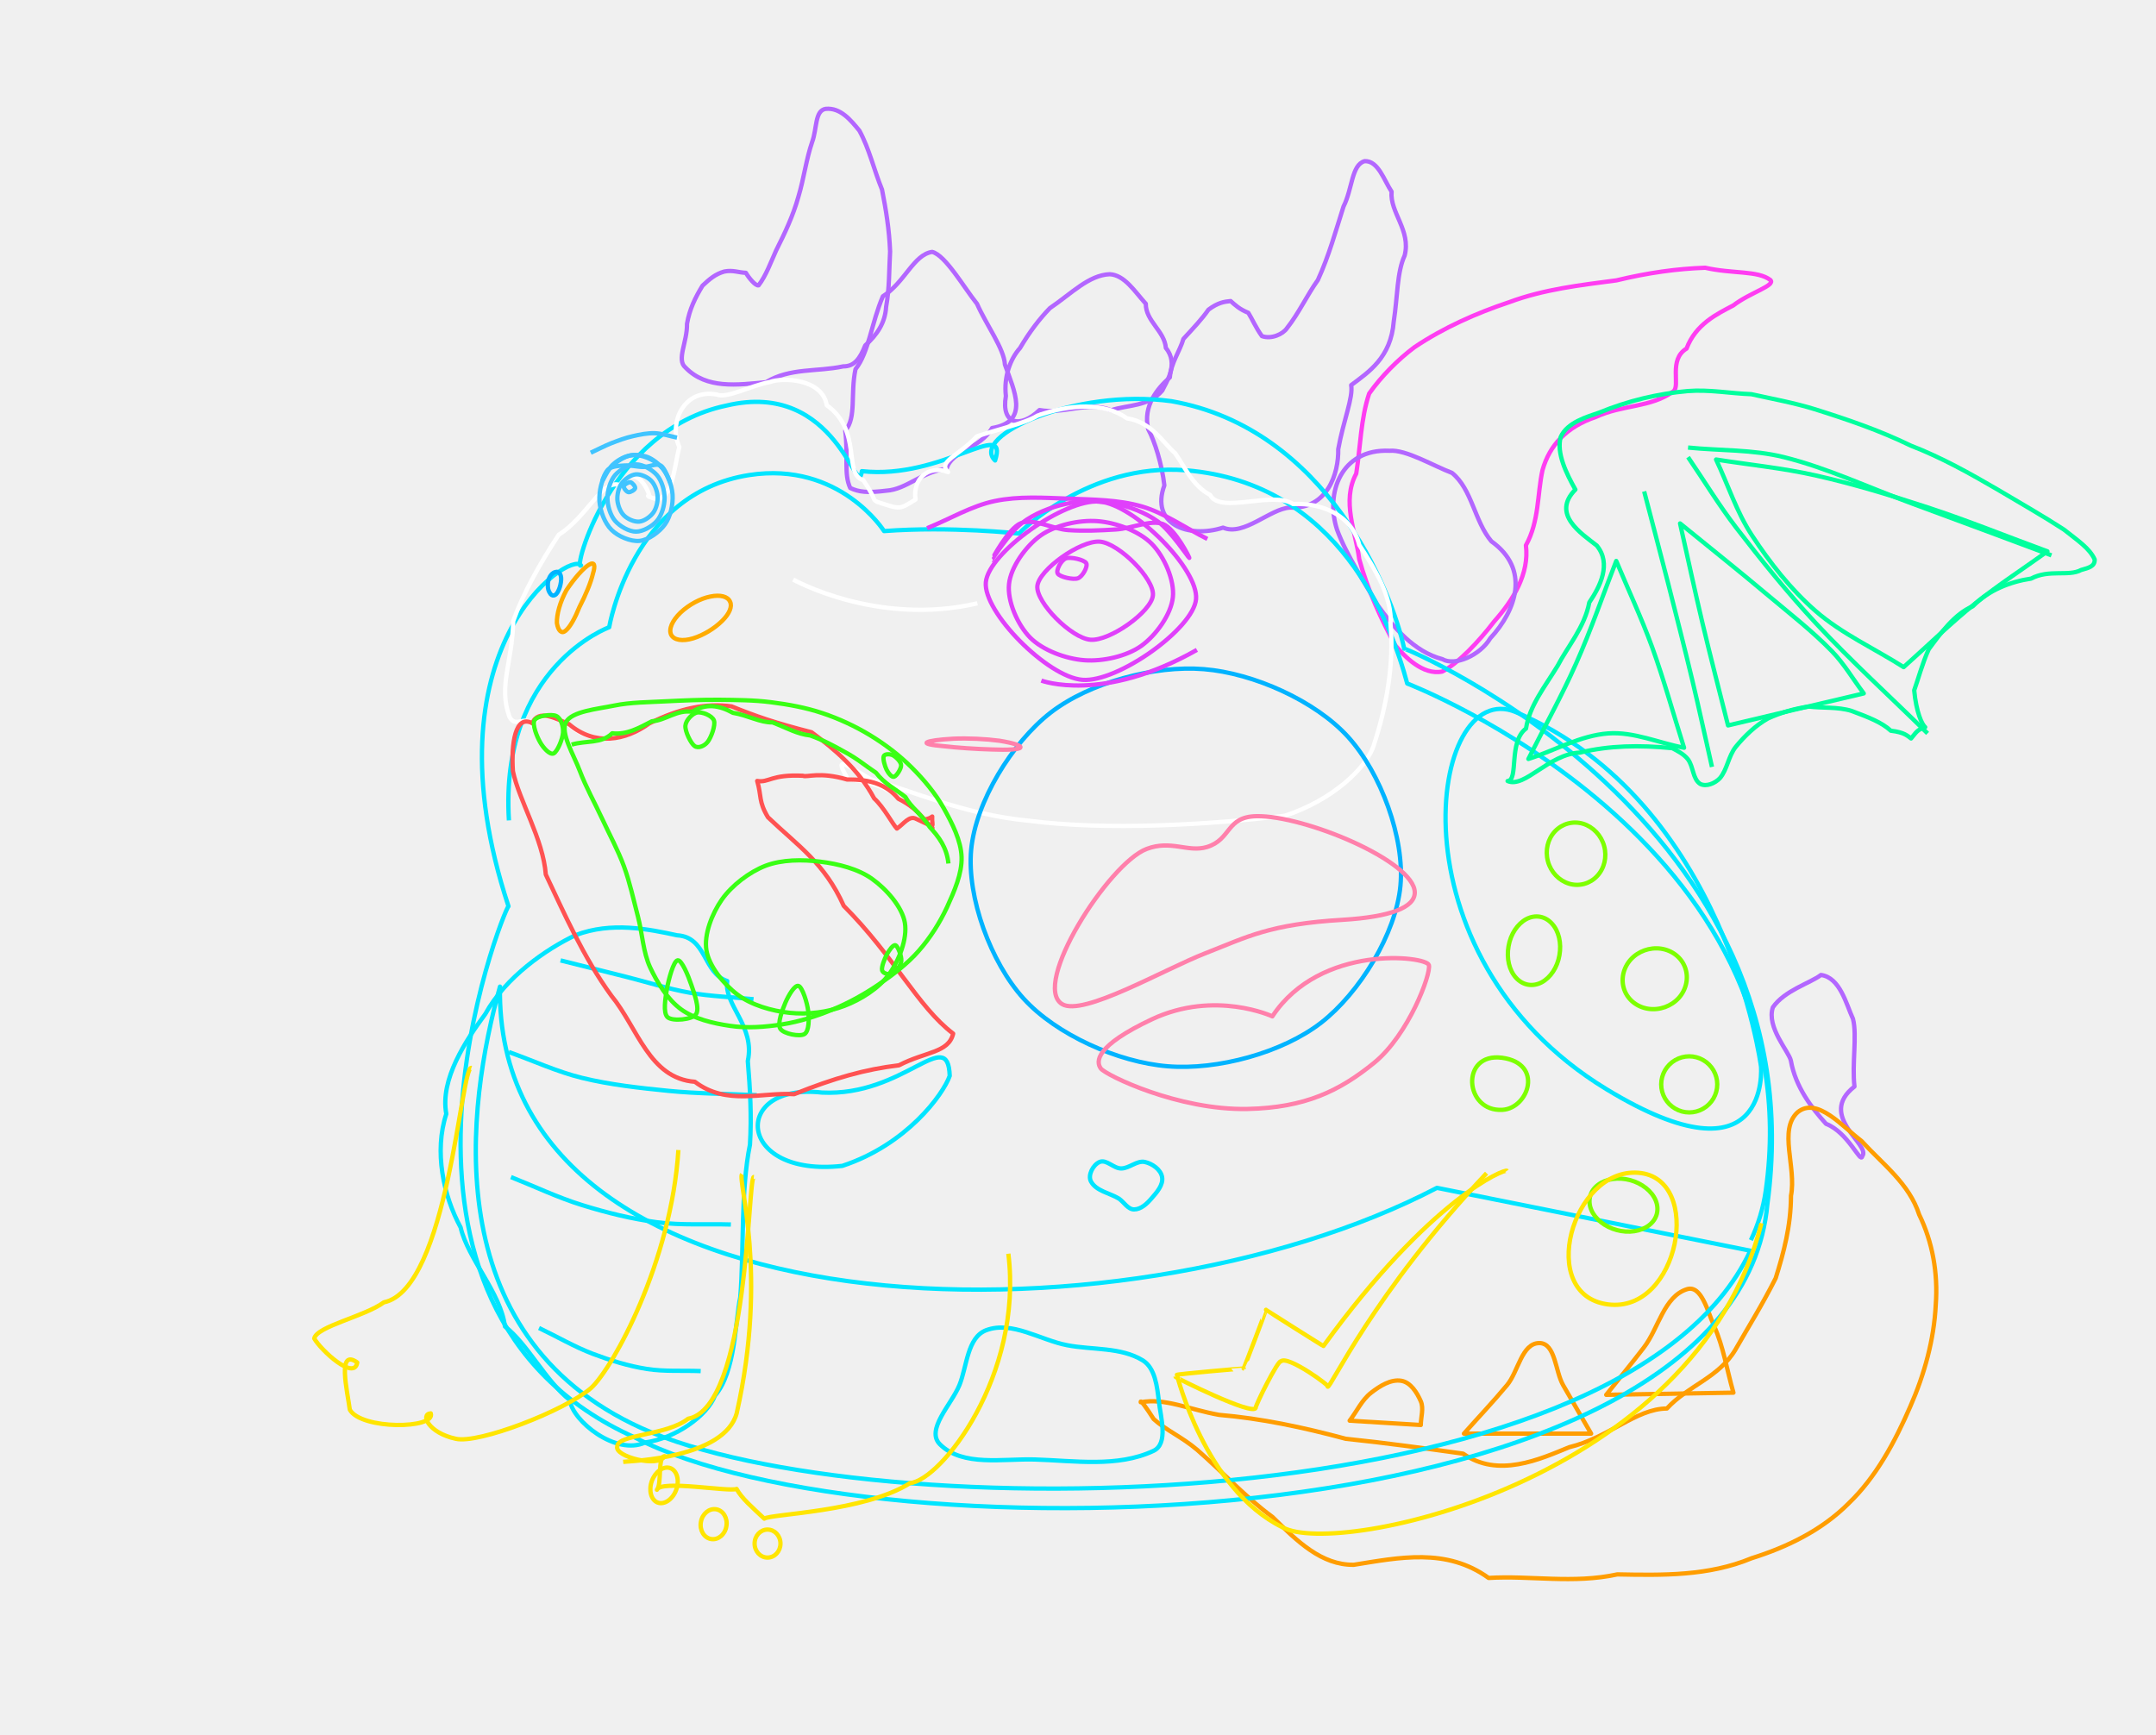
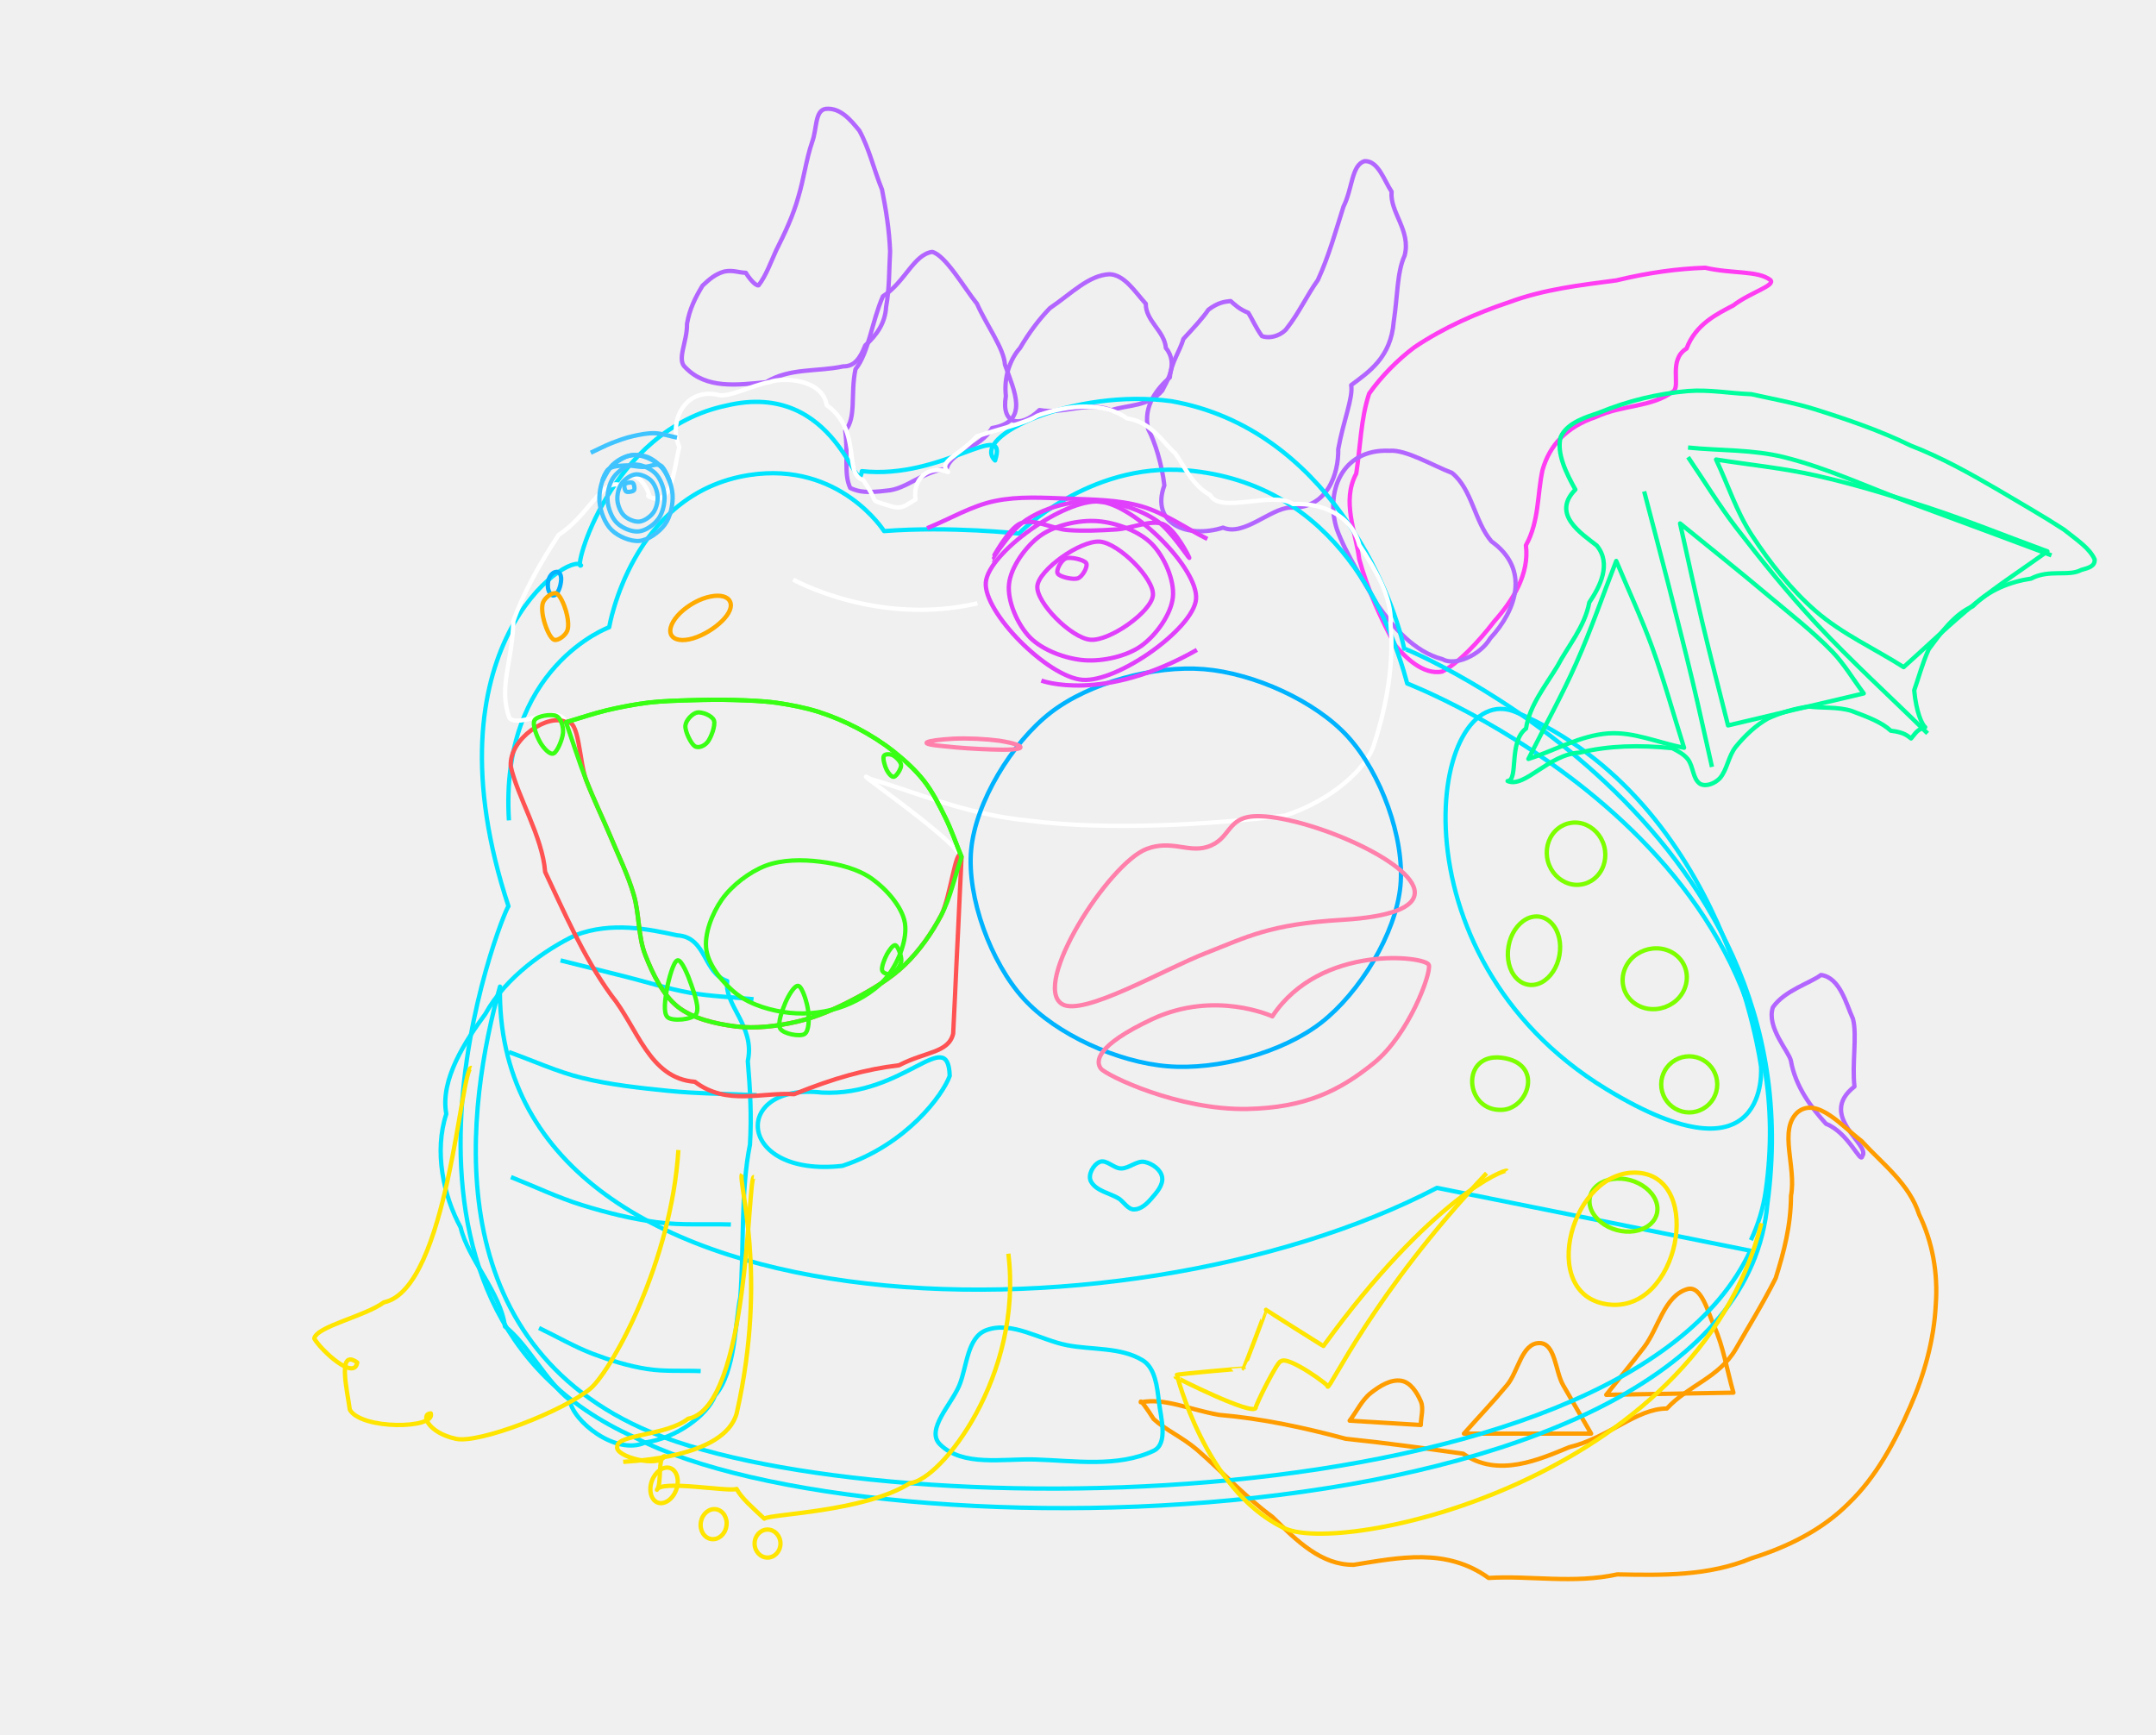
<svg xmlns="http://www.w3.org/2000/svg" width="2000" height="1609" viewBox="0 0 2000 1609">
  <g id="g_wing_back" fill="none" stroke="#ff3df2" stroke-width="4" stroke-linejoin="round">
    <path id="wing_lobe" d="M 1642.3 259.8 C 1647.2 265.0 1623.9 271.1 1607.8 283.4 C 1592.9 291.2 1573.0 300.7 1564.5 323.4 C 1547.5 333.6 1559.0 357.8 1552.4 363.0 C 1531.5 378.3 1505.1 375.3 1480.4 386.8 C 1453.1 396.0 1437.4 413.1 1430.9 436.1 C 1426.0 458.3 1427.9 483.6 1415.5 505.9 C 1418.8 532.2 1403.7 556.8 1386.1 576.5 C 1371.6 595.5 1352.7 615.4 1337.9 623.0 C 1319.9 626.7 1302.8 608.9 1294.4 598.8 C 1281.1 574.4 1268.6 547.1 1260.9 518.8 C 1257.7 493.6 1244.3 465.0 1258.1 439.4 C 1262.0 414.5 1262.3 388.4 1270.1 365.1 C 1281.4 349.0 1296.9 333.5 1312.0 322.2 C 1339.1 304.0 1369.2 290.6 1400.1 280.3 C 1432.4 268.3 1466.1 264.5 1499.5 260.1 C 1528.9 253.0 1555.6 249.3 1581.8 248.4 C 1607.4 254.2 1630.7 250.8 1642.3 259.8 Z" />
  </g>
  <g id="g_spikes" fill="none" stroke="#b366ff" stroke-width="4" stroke-linejoin="round">
    <path id="spike_head_3" d="M 1289.0 418.2 C 1304.1 416.8 1330.1 432.4 1346.9 438.7 C 1365.5 453.6 1367.8 483.8 1383.5 502.2 C 1419.6 528.0 1406.8 565.9 1382.4 592.2 C 1373.0 608.0 1349.5 618.3 1338.0 611.5 C 1311.8 604.7 1292.4 581.8 1277.8 561.2 C 1266.4 541.1 1249.0 515.1 1240.3 491.4 C 1229.2 457.6 1243.9 416.1 1289.0 418.2 Z" />
    <path id="spike_back_1" d="M 1689.2 904.5 C 1707.0 906.9 1712.6 931.6 1718.9 945.2 C 1722.9 960.6 1717.8 987.3 1720.3 1008.0 C 1685.2 1035.3 1736.1 1062.2 1727.5 1072.6 C 1726.2 1080.3 1714.6 1050.6 1693.9 1042.6 C 1681.1 1028.4 1665.6 1008.7 1661.3 984.0 C 1659.5 975.5 1638.4 953.0 1644.6 934.5 C 1655.5 918.8 1679.2 912.1 1689.2 904.5 Z" />
    <path id="horn_left" d="M 765.9 101.0 C 779.7 99.6 789.3 111.6 797.2 121.2 C 806.5 138.3 810.5 157.0 818.2 175.9 C 821.9 194.7 824.9 213.0 825.7 233.3 C 824.7 250.2 825.2 266.9 822.0 284.7 C 821.1 299.7 813.5 310.6 802.6 320.5 C 797.8 332.6 792.6 340.0 782.2 339.9 C 757.7 345.1 732.7 341.1 710.6 354.6 C 684.2 357.0 655.5 361.3 635.8 340.9 C 627.3 333.7 637.6 317.4 637.3 300.4 C 639.6 286.8 645.0 276.0 651.7 265.0 C 658.3 258.8 663.7 254.2 671.9 251.9 C 679.9 250.3 685.2 252.9 691.9 253.1 C 694.5 257.6 700.9 265.5 703.7 264.7 C 710.5 255.9 715.1 243.1 719.9 232.5 C 728.0 216.4 735.7 200.2 740.6 182.6 C 745.8 165.3 747.8 148.0 753.4 131.7 C 758.0 119.1 755.8 102.6 765.9 101.0 Z" />
    <path id="horn_right" d="M 1265.9 149.5 C 1278.5 148.9 1284.0 167.5 1290.9 177.8 C 1289.1 197.0 1309.1 213.7 1303.0 237.1 C 1295.8 252.7 1296.5 275.2 1292.9 298.2 C 1290.3 331.9 1269.6 345.1 1253.4 357.3 C 1255.4 368.8 1246.3 389.7 1241.4 416.7 C 1241.9 439.2 1231.4 472.6 1196.6 470.9 C 1178.4 471.8 1153.7 497.8 1134.6 489.5 C 1101.9 499.9 1067.0 486.1 1080.1 450.3 C 1077.9 430.7 1071.0 408.9 1065.1 398.1 C 1060.1 376.4 1073.7 360.3 1085.2 350.1 C 1086.2 336.8 1094.4 326.0 1097.8 314.4 C 1107.3 304.1 1115.2 295.7 1121.0 287.3 C 1129.8 280.7 1135.6 279.9 1141.6 279.3 C 1145.9 283.0 1149.4 286.7 1158.0 290.2 C 1161.5 295.8 1165.1 304.2 1170.6 311.8 C 1179.4 315.0 1190.2 309.9 1193.8 304.5 C 1204.9 290.5 1212.4 273.9 1222.5 259.8 C 1232.8 237.3 1239.0 214.4 1246.3 191.6 C 1254.7 174.9 1253.7 152.9 1265.9 149.5 Z" />
    <path id="spike_head_1" d="M 864.7 233.7 C 877.0 236.6 894.6 267.4 906.3 281.8 C 915.2 301.9 931.4 323.4 932.2 338.2 C 940.7 362.4 955.5 391.2 920.3 397.1 C 908.9 416.7 883.0 417.7 878.1 434.9 C 855.2 437.5 841.0 454.0 822.3 455.2 C 804.6 457.4 796.7 456.5 788.7 452.7 C 782.6 439.6 787.0 423.8 784.1 399.6 C 794.7 387.2 788.7 365.7 793.6 342.5 C 806.0 326.9 808.5 299.2 819.0 274.9 C 839.5 261.8 847.5 236.2 864.7 233.7 Z" />
    <path id="spike_head_2" d="M 1029.4 254.4 C 1043.2 255.1 1052.5 270.3 1062.9 281.8 C 1062.7 297.8 1080.3 307.1 1081.5 322.8 C 1093.9 337.8 1081.6 354.8 1078.2 362.3 C 1065.3 377.5 1046.0 375.4 1030.8 380.6 C 1009.4 371.8 986.8 384.6 964.3 380.4 C 946.5 397.6 928.5 393.9 933.1 367.4 C 931.0 349.4 937.3 332.8 946.2 322.9 C 954.9 308.1 964.1 296.0 973.9 285.9 C 993.7 272.5 1009.9 255.2 1029.4 254.4 Z" />
  </g>
  <g id="g_tail" fill="none" stroke="#ff9d00" stroke-width="4" stroke-linejoin="round">
    <path id="tail" d="M 1058.2 1300.9 C 1080.7 1296.7 1103.3 1307.7 1130.8 1312.6 C 1169.7 1315.9 1208.3 1324.0 1248.4 1334.8 C 1285.6 1338.6 1321.7 1343.7 1357.3 1348.6 C 1389.6 1371.5 1428.4 1353.8 1455.7 1342.6 C 1492.4 1333.8 1517.6 1306.9 1546.3 1306.7 C 1565.8 1285.4 1594.2 1278.4 1609.9 1252.0 C 1621.8 1231.1 1634.4 1211.1 1647.2 1185.8 C 1654.7 1161.8 1661.3 1137.4 1661.4 1109.3 C 1666.6 1082.7 1649.5 1048.2 1667.6 1031.8 C 1685.7 1017.0 1709.8 1045.8 1726.8 1058.5 C 1746.3 1079.9 1771.0 1097.9 1780.3 1126.8 C 1792.6 1152.1 1797.9 1181.0 1795.7 1210.4 C 1794.1 1242.7 1785.2 1275.0 1772.0 1305.0 C 1757.8 1337.6 1740.5 1370.1 1714.9 1394.7 C 1690.0 1419.7 1657.7 1435.3 1624.9 1445.6 C 1584.8 1462.3 1542.1 1461.4 1500.3 1460.6 C 1459.4 1469.5 1419.7 1461.5 1380.9 1463.9 C 1341.7 1435.6 1297.9 1445.0 1255.8 1451.7 C 1225.8 1452.0 1203.6 1430.1 1180.4 1407.3 C 1155.2 1388.9 1134.6 1366.0 1110.5 1345.0 C 1096.5 1333.1 1081.5 1326.8 1070.2 1316.5 C 1063.6 1306.2 1057.6 1297.8 1058.2 1300.9 Z" />
    <path id="tail_spike_1" d="M 1252.0 1318.0 C 1258.7 1309.3 1263.3 1298.7 1272.0 1292.0 C 1279.9 1285.9 1290.1 1279.3 1300.0 1281.0 C 1308.6 1282.5 1314.5 1292.0 1318.0 1300.0 C 1320.9 1306.7 1318.0 1314.7 1318.0 1322.0 C 1296.0 1320.7 1274.0 1319.3 1252.0 1318.0 Z" />
    <path id="tail_spike_2" d="M 1358.0 1330.0 C 1371.3 1315.0 1385.2 1300.4 1398.0 1285.0 C 1408.5 1272.4 1411.6 1246.0 1428.0 1246.0 C 1442.9 1246.0 1442.6 1272.0 1450.0 1285.0 C 1458.6 1300.0 1467.3 1315.0 1476.0 1330.0 C 1436.7 1330.0 1397.3 1330.0 1358.0 1330.0 Z" />
    <path id="tail_spike_3" d="M 1490.0 1294.0 C 1501.7 1279.3 1513.6 1264.9 1525.0 1250.0 C 1538.6 1232.2 1543.6 1202.6 1565.0 1196.0 C 1578.4 1191.9 1584.2 1217.2 1590.0 1230.0 C 1598.8 1249.6 1602.0 1271.3 1608.0 1292.0 C 1568.7 1292.7 1529.3 1293.3 1490.0 1294.0 Z" />
  </g>
  <g id="g_body" fill="none" stroke="#00e5ff" stroke-width="4" stroke-linejoin="round">
    <path id="body" d="M 471.7 840.8 C 392.4 600.5 529.0 510.7 539.0 524.5 C 531.1 531.8 564.9 399.2 673.7 376.3 C 776.8 351.6 795.6 467.0 799.5 437.1 C 874.3 445.4 935.8 386.8 923.1 427.2 C 899.3 404.5 997.4 359.9 1086.7 372.2 C 1230.5 397.5 1291.1 548.0 1302.6 601.8 C 1303.9 600.9 1687.7 762.7 1639.5 1117.1 C 1610.8 1432.8 810.1 1448.7 589.2 1333.7 C 318.4 1212.6 468.2 841.4 471.7 840.8 Z" />
    <path id="body_shade" d="M 1623.7 1160.3 C 1505.9 1414.3 801.8 1418.6 595.3 1325.0 C 403.3 1238.0 433.3 1024.9 463.8 915.3 C 457.9 1243.0 1041.8 1254.2 1333.0 1102.0 C 1333.0 1102.0 1623.7 1160.3 1623.7 1160.3 Z" />
    <path id="back_shade" d="M 1406.3 660.7 C 1326.1 626.6 1286.0 886.2 1490.1 1010.4 C 1643.1 1103.5 1633.6 989.5 1633.6 989.5 C 1633.6 989.5 1601.5 743.5 1406.3 660.7 Z" />
    <path id="body_rim" d="M 472.1 761.1 C 463.4 618.8 565.1 581.9 565.1 581.9 C 565.1 581.9 585.8 457.6 695.1 440.7 C 779.1 427.8 820.1 492.7 820.1 492.7 C 882.6 488.0 945.1 495.0 945.1 495.0 C 945.1 495.0 1009.4 429.0 1100.1 436.3 C 1242.5 447.9 1290.3 577.7 1305.4 634.1 C 1305.4 634.1 1684.1 779.6 1638.0 1104.6 C 1635.7 1120.8 1631.0 1136.1 1624.2 1150.5" />
    <path id="chin_highlight" d="M 881.0 998.1 C 879.4 950.5 838.9 1017.4 762.5 1013.6 C 678.2 1004.0 682.4 1092.7 781.4 1081.6 C 841.1 1061.9 874.9 1015.4 881.0 998.1 Z" />
    <path id="belly" d="M 534.1 867.5 C 567.1 854.9 601.6 861.9 628.1 867.7 C 655.8 869.3 652.0 902.7 674.6 910.1 C 671.5 932.6 700.7 952.0 693.7 984.3 C 695.9 1010.9 697.3 1035.3 695.7 1061.9 C 686.9 1105.0 690.3 1159.6 686.7 1203.5 C 681.9 1225.9 682.5 1272.3 663.2 1294.8 C 656.2 1313.1 626.8 1334.5 598.5 1338.2 C 571.5 1350.8 530.9 1318.2 528.6 1298.9 C 506.3 1281.4 489.2 1246.5 468.4 1230.6 C 464.7 1199.7 433.9 1167.7 427.3 1138.7 C 411.2 1109.1 402.6 1068.1 414.0 1033.4 C 408.0 1001.3 432.2 965.1 450.2 940.7 C 468.9 906.5 506.9 880.3 534.1 867.5 Z" />
    <path id="belly_under" d="M 915.0 1234.0 C 938.9 1225.2 965.0 1243.2 990.0 1248.0 C 1013.4 1252.5 1039.7 1249.6 1060.0 1262.0 C 1071.6 1269.1 1073.4 1286.5 1075.0 1300.0 C 1076.8 1315.3 1084.0 1339.4 1070.0 1346.0 C 1036.7 1361.6 996.7 1355.1 960.0 1354.0 C 930.3 1353.1 893.2 1360.9 872.0 1340.0 C 858.3 1326.5 882.7 1302.9 890.0 1285.0 C 897.1 1267.5 897.2 1240.6 915.0 1234.0 Z" />
    <path id="belly_stripe_1" d="M 520.0 891.0 C 540.0 896.0 560.0 901.0 580.0 906.0 C 600.0 911.0 619.7 917.4 640.0 921.0 C 659.5 924.4 679.3 925.0 699.0 927.0" />
    <path id="belly_stripe_2" d="M 472.0 976.0 C 494.7 984.0 516.6 994.3 540.0 1000.0 C 566.2 1006.4 593.2 1009.3 620.0 1012.0 C 647.2 1014.7 674.7 1014.7 702.0 1016.0" />
    <path id="belly_stripe_3" d="M 474.0 1092.0 C 496.0 1100.7 517.4 1111.0 540.0 1118.0 C 562.9 1125.1 586.3 1130.9 610.0 1134.0 C 632.5 1136.9 655.3 1135.3 678.0 1136.0" />
    <path id="belly_stripe_4" d="M 500.0 1232.0 C 516.7 1240.0 532.7 1249.4 550.0 1256.0 C 566.2 1262.1 582.9 1267.3 600.0 1270.0 C 616.5 1272.6 633.3 1271.3 650.0 1272.0" />
    <path id="heart" d="M 1038.0 1112.0 C 1029.3 1106.7 1016.8 1105.0 1012.0 1096.0 C 1008.9 1090.2 1014.0 1080.6 1020.0 1078.0 C 1026.4 1075.3 1033.0 1084.0 1040.0 1084.0 C 1047.6 1084.0 1054.6 1076.4 1062.0 1078.0 C 1068.9 1079.5 1076.8 1085.0 1078.0 1092.0 C 1079.3 1099.3 1072.9 1106.4 1068.0 1112.0 C 1063.9 1116.8 1058.3 1122.0 1052.0 1122.0 C 1046.3 1122.0 1042.7 1115.3 1038.0 1112.0 Z" />
  </g>
  <g id="g_spots" fill="none" stroke="#7dff00" stroke-width="4" stroke-linejoin="round">
    <path id="spot_6" d="M 1393.9 1029.6 C 1418.1 1028.0 1432.2 986.5 1393.3 981.3 C 1354.4 976.2 1358.3 1031.9 1393.9 1029.6 Z" />
    <path id="spot_1" d="M 1435.9 799.0 C 1433.2 789.0 1435.7 778.4 1442.5 771.2 C 1449.2 764.1 1459.1 761.4 1468.5 764.2 C 1477.9 767.1 1485.4 775.0 1488.1 785.0 C 1490.8 795.0 1488.3 805.6 1481.5 812.8 C 1474.8 819.9 1464.9 822.6 1455.5 819.8 C 1446.1 816.9 1438.6 809.0 1435.9 799.0 Z" />
    <path id="spot_2" d="M 1399.4 877.8 C 1401.3 866.6 1407.7 857.0 1416.0 852.6 C 1424.3 848.3 1433.3 849.9 1439.6 856.8 C 1446.0 863.7 1448.6 874.9 1446.6 886.2 C 1444.7 897.4 1438.3 907.0 1430.0 911.4 C 1421.7 915.7 1412.7 914.1 1406.4 907.2 C 1400.0 900.3 1397.4 889.1 1399.4 877.8 Z" />
    <path id="spot_3" d="M 1506.8 918.3 C 1503.4 908.9 1505.6 898.2 1512.6 890.3 C 1519.6 882.5 1530.4 878.6 1540.8 880.1 C 1551.2 881.6 1559.8 888.3 1563.2 897.7 C 1566.6 907.1 1564.4 917.8 1557.4 925.7 C 1550.4 933.5 1539.6 937.4 1529.2 935.9 C 1518.8 934.4 1510.2 927.7 1506.8 918.3 Z" />
    <path id="spot_4" d="M 1541.0 1006.0 C 1541.0 996.7 1546.0 988.1 1554.0 983.5 C 1562.0 978.8 1572.0 978.8 1580.0 983.5 C 1588.0 988.1 1593.0 996.7 1593.0 1006.0 C 1593.0 1015.3 1588.0 1023.9 1580.0 1028.5 C 1572.0 1033.2 1562.0 1033.2 1554.0 1028.5 C 1546.0 1023.9 1541.0 1015.3 1541.0 1006.0 Z" />
    <path id="spot_5" d="M 1475.1 1109.7 C 1477.3 1101.4 1485.3 1095.4 1495.9 1093.8 C 1506.6 1092.2 1518.4 1095.4 1526.8 1102.1 C 1535.3 1108.8 1539.1 1118.0 1536.9 1126.3 C 1534.7 1134.6 1526.7 1140.6 1516.1 1142.2 C 1505.4 1143.8 1493.6 1140.6 1485.2 1133.9 C 1476.7 1127.2 1472.9 1118.0 1475.1 1109.7 Z" />
  </g>
  <g id="g_legs" fill="none" stroke="#ffe500" stroke-width="4" stroke-linejoin="round">
    <path id="foot_front_far" d="M 437.3 990.7 C 427.6 987.5 415.8 1196.1 356.1 1208.2 C 338.3 1221.3 294.0 1230.4 291.5 1241.7 C 297.7 1252.7 328.8 1281.3 331.4 1264.0 C 312.4 1250.4 322.2 1290.2 324.5 1307.8 C 335.0 1326.5 404.4 1325.8 399.6 1311.2 C 389.7 1311.9 397.3 1329.3 422.9 1334.8 C 443.6 1339.6 523.0 1309.3 548.3 1287.7 C 568.8 1268.9 622.8 1170.2 629.3 1066.9" />
    <path id="hind_leg" d="M 1397.9 1086.2 C 1396.3 1084.0 1327.3 1111.3 1227.7 1248.7 C 1228.4 1249.5 1174.8 1215.6 1174.4 1215.1 C 1174.6 1215.3 1153.9 1269.6 1153.7 1269.6 C 1153.8 1269.3 1091.7 1274.8 1091.7 1275.5 C 1091.7 1274.4 1117.3 1381.4 1189.7 1416.9 C 1240.8 1445.5 1573.9 1373.4 1634.0 1134.8" />
    <path id="hind_leg_line" d="M 1090.6 1277.4 C 1090.4 1277.9 1162.2 1313.8 1164.9 1306.1 C 1164.2 1304.3 1185.8 1261.2 1188.2 1263.0 C 1194.3 1256.7 1235.9 1287.2 1231.6 1286.4 C 1233.8 1289.3 1273.4 1200.4 1379.0 1088.4" />
    <path id="hind_knee" d="M 1491.5 1210.1 C 1557.6 1218.9 1581.1 1092.7 1519.7 1088.0 C 1458.2 1083.4 1425.4 1201.4 1491.5 1210.1 Z" />
    <path id="leg_front_near" d="M 699.3 1091.9 C 693.5 1091.3 695.0 1305.7 638.3 1316.2 C 618.7 1331.9 572.3 1330.6 572.6 1342.0 C 569.8 1351.3 611.2 1362.0 616.4 1350.9 C 609.9 1351.9 614.1 1376.8 609.4 1382.1 C 612.7 1372.7 676.6 1384.3 683.3 1381.3 C 687.9 1389.9 697.4 1398.0 709.0 1408.9 C 714.1 1404.5 801.8 1402.8 844.2 1375.9 C 872.9 1373.3 949.2 1276.2 935.4 1163.1" />
    <path id="leg_front_near_line" d="M 578.1 1356.2 C 586.0 1355.3 671.9 1352.9 683.4 1311.1 C 712.8 1180.7 684.0 1095.8 688.3 1089.3" />
    <path id="toe_near_1" d="M 604.7 1373.9 C 607.9 1365.1 615.6 1359.8 621.8 1362.0 C 628.0 1364.3 630.5 1373.3 627.3 1382.1 C 624.1 1390.9 616.4 1396.2 610.2 1394.0 C 604.0 1391.7 601.5 1382.7 604.7 1373.9 Z" />
    <path id="toe_near_2" d="M 650.2 1411.9 C 651.5 1404.3 657.9 1399.1 664.4 1400.2 C 671.0 1401.4 675.2 1408.5 673.8 1416.1 C 672.5 1423.7 666.1 1428.9 659.6 1427.8 C 653.0 1426.6 648.8 1419.5 650.2 1411.9 Z" />
    <path id="toe_near_3" d="M 700.0 1432.0 C 700.0 1424.8 705.4 1419.0 712.0 1419.0 C 718.6 1419.0 724.0 1424.8 724.0 1432.0 C 724.0 1439.2 718.6 1445.0 712.0 1445.0 C 705.4 1445.0 700.0 1439.2 700.0 1432.0 Z" />
  </g>
  <g id="g_wing" fill="none" stroke="#00ff9d" stroke-width="4" stroke-linejoin="round">
    <path id="wing_main" d="M 1447.8 405.3 C 1454.0 391.7 1472.3 386.7 1483.5 382.8 C 1510.4 371.7 1538.2 365.2 1565.6 362.8 C 1585.6 361.2 1605.0 365.0 1624.6 365.7 C 1644.3 370.1 1664.1 373.6 1683.7 379.7 C 1713.9 389.2 1743.8 399.4 1772.5 413.4 C 1801.0 424.4 1827.2 439.1 1853.3 454.3 C 1874.8 467.1 1895.1 478.6 1914.6 491.3 C 1927.4 501.5 1938.3 508.5 1943.1 519.0 C 1943.4 525.5 1937.5 526.8 1930.5 528.8 C 1919.1 535.1 1900.6 527.9 1884.1 536.8 C 1865.4 539.5 1844.6 547.4 1830.0 562.5 C 1813.4 569.2 1799.8 587.9 1789.2 602.3 C 1783.5 614.6 1778.9 631.6 1775.7 640.4 C 1777.5 660.5 1782.9 672.3 1785.9 674.6 C 1778.3 677.3 1778.2 678.6 1772.8 685.1 C 1769.5 682.8 1766.9 679.4 1754.0 677.9 C 1745.7 670.2 1733.3 665.4 1717.5 659.5 C 1704.9 655.6 1689.8 657.0 1678.2 655.5 C 1664.8 657.2 1651.0 661.5 1640.1 666.5 C 1628.5 673.0 1618.5 682.7 1610.2 692.8 C 1603.2 701.6 1602.3 714.0 1595.4 722.0 C 1590.8 726.8 1582.7 730.2 1577.1 727.2 C 1570.1 722.5 1571.0 711.4 1565.8 704.4 C 1561.8 699.4 1556.0 696.6 1551.3 694.1 C 1520.8 691.1 1492.7 691.6 1465.6 698.2 C 1436.6 699.5 1414.6 731.5 1398.5 724.6 C 1409.0 723.9 1399.1 688.1 1415.6 675.9 C 1418.8 654.6 1433.2 637.0 1444.9 617.7 C 1454.1 599.9 1470.1 581.7 1474.3 558.9 C 1484.2 544.3 1495.2 523.0 1481.2 506.1 C 1466.8 494.8 1438.8 477.0 1461.4 454.2 C 1453.0 439.3 1443.6 420.2 1447.8 405.3 Z" />
    <path id="wing_membrane_1" d="M 1499.3 520.4 C 1510.4 547.1 1522.7 573.2 1532.6 600.4 C 1543.7 631.1 1552.3 662.6 1562.2 693.7 C 1538.8 689.3 1515.7 678.7 1491.9 680.4 C 1466.0 682.3 1442.5 696.2 1417.8 704.1 C 1432.6 674.5 1448.8 645.5 1462.2 615.2 C 1476.0 584.2 1486.9 552.0 1499.3 520.4 Z" />
    <path id="wing_membrane_2" d="M 1558.5 485.6 C 1585.7 507.8 1613.2 529.6 1640.0 552.2 C 1660.1 569.1 1681.0 585.3 1699.3 604.1 C 1710.7 615.8 1719.0 630.2 1728.9 643.3 C 1707.9 648.2 1686.9 653.1 1665.9 658.1 C 1644.9 663.0 1624.0 668.0 1603.0 673.0 C 1595.1 641.4 1586.8 609.8 1579.3 578.1 C 1572.0 547.4 1565.4 516.4 1558.5 485.6 Z" />
    <path id="wing_membrane_3" d="M 1591.9 426.3 C 1622.7 431.2 1653.9 434.2 1684.4 441.1 C 1719.5 449.0 1753.9 459.5 1788.1 470.7 C 1825.6 483.0 1862.2 497.9 1899.3 511.5 C 1877.1 527.5 1854.0 542.4 1832.6 559.6 C 1809.4 578.3 1788.1 599.1 1765.9 618.9 C 1738.7 601.6 1708.7 588.1 1684.4 567.0 C 1661.3 546.9 1642.0 522.3 1625.2 496.7 C 1610.9 475.0 1603.0 449.8 1591.9 426.3 Z" />
    <path id="wing_bone_1" d="M 1525.2 455.9 C 1532.6 484.3 1540.1 512.7 1547.4 541.1 C 1554.9 570.7 1562.5 600.3 1569.6 630.0 C 1576.1 657.1 1581.9 684.3 1588.1 711.5" />
    <path id="wing_bone_2" d="M 1565.9 424.1 C 1580.7 445.8 1594.4 468.4 1610.4 489.3 C 1633.9 519.8 1658.2 549.9 1684.4 578.1 C 1717.5 613.7 1753.5 646.3 1788.1 680.4" />
    <path id="wing_bone_3" d="M 1565.9 415.2 C 1595.5 418.2 1625.9 416.9 1654.8 424.1 C 1695.6 434.3 1733.9 452.5 1773.3 467.0 C 1816.6 482.9 1859.8 499.1 1903.0 515.2" />
  </g>
  <g id="g_head" fill="none" stroke="#ffffff" stroke-width="4" stroke-linejoin="round">
    <path id="brow_fold" d="M 735.8 537.7 C 735.8 537.7 813.8 581.4 906.7 559.7" />
-     <path id="head" d="M 472.6 665.0 C 462.1 636.4 475.3 614.8 476.1 576.1 C 485.1 550.9 500.8 522.8 518.3 496.1 C 545.2 479.2 558.4 443.7 575.3 450.1 C 592.5 424.4 606.6 467.8 601.2 460.0 C 623.7 474.0 625.4 431.4 630.2 414.8 C 619.9 391.7 634.7 360.4 664.8 366.0 C 674.4 370.0 696.6 357.6 714.3 354.4 C 724.9 350.2 762.7 350.7 766.9 375.9 C 800.3 399.8 781.9 440.1 800.8 445.4 C 813.4 464.0 808.8 463.0 813.5 465.5 C 835.9 473.0 834.3 472.6 849.3 463.4 C 846.4 445.4 860.3 430.6 879.5 438.0 C 869.5 428.2 888.6 423.5 906.2 404.8 C 925.8 398.2 950.2 393.1 962.4 385.6 C 992.3 374.9 1024.7 373.1 1045.4 388.1 C 1068.5 391.4 1080.0 412.1 1089.9 420.2 C 1098.6 432.1 1105.9 450.5 1122.6 459.2 C 1131.7 477.1 1180.8 455.2 1199.5 467.6 C 1227.6 466.2 1254.4 479.0 1260.9 505.6 C 1274.0 525.6 1291.9 554.1 1289.9 579.0 C 1293.3 615.8 1286.1 655.3 1274.9 689.7 C 1268.7 712.3 1235.4 742.7 1191.8 756.8 C 1121.7 765.1 1027.0 770.8 954.4 761.4 C 894.4 755.8 845.1 733.2 807.4 722.8 C 782.1 707.8 774.2 701.1 786.2 722.4 C 800.6 725.1 823.0 728.3 832.9 740.6 C 854.6 751.7 860.6 767.0 865.5 769.1 C 854.5 757.9 857.3 762.3 865.2 758.1 C 864.5 768.5 869.7 768.8 850.0 759.9 C 843.5 756.2 838.3 764.5 832.0 768.7 C 828.2 764.9 820.0 749.0 810.9 740.7 C 796.7 714.0 774.0 694.9 752.8 679.3 C 719.1 670.8 700.6 664.3 678.6 655.2 C 654.9 652.2 630.2 656.8 602.1 671.1 C 580.1 686.4 552.5 692.5 528.2 673.1 C 513.9 663.5 492.5 659.7 496.0 677.0 C 488.6 659.1 479.0 677.5 472.6 665.0 Z" />
+     <path id="head" d="M 472.4 665.9 C 462.2 636.7 475.4 614.6 476.2 576.2 C 485.1 550.9 500.8 522.7 518.3 496.1 C 545.2 479.2 558.4 443.7 575.3 450.1 C 592.5 424.4 606.6 467.8 601.2 460.0 C 623.7 474.0 625.4 431.4 630.2 414.8 C 619.9 391.7 634.7 360.4 664.8 366.0 C 674.4 370.0 696.6 357.6 714.3 354.4 C 724.9 350.2 762.7 350.7 766.9 375.9 C 800.3 399.8 781.9 440.1 800.8 445.4 C 813.4 464.0 808.8 463.0 813.5 465.5 C 835.9 473.0 834.3 472.6 849.3 463.4 C 846.4 445.4 860.3 430.6 879.5 438.0 C 869.5 428.2 888.6 423.5 906.2 404.8 C 925.8 398.2 950.2 393.1 962.4 385.6 C 992.3 374.9 1024.7 373.1 1045.4 388.1 C 1068.5 391.4 1080.0 412.1 1089.9 420.2 C 1098.6 432.1 1105.9 450.5 1122.6 459.2 C 1131.7 477.1 1180.8 455.2 1199.5 467.6 C 1227.6 466.2 1254.4 479.0 1260.9 505.6 C 1274.0 525.6 1291.9 554.1 1289.9 579.0 C 1293.3 615.8 1286.1 655.3 1274.9 689.7 C 1268.7 712.3 1235.4 742.6 1191.8 756.7 C 1121.7 765.1 1027.0 770.7 954.5 761.3 C 894.4 755.6 845.1 733.1 807.4 722.7 C 782.1 707.8 879.9 773.6 892.0 795.0 C 887.0 782.8 882.7 770.2 876.9 758.4 C 871.1 746.7 865.1 734.6 857.1 724.4 C 849.0 714.1 839.0 705.1 828.7 696.9 C 818.4 688.8 807.1 681.7 795.5 675.6 C 783.8 669.5 771.5 664.3 759.0 660.3 C 746.5 656.4 733.4 653.9 720.4 652.0 C 707.3 650.2 694.1 649.8 680.9 649.4 C 667.7 649.0 654.5 649.2 641.3 649.6 C 628.2 650.0 614.9 650.3 601.8 651.8 C 588.8 653.4 575.8 655.9 563.0 658.9 C 550.2 662.0 537.7 666.3 525.0 670.0 C 517.4 652.0 480.5 676.3 472.4 665.9 Z" />
  </g>
  <g id="g_jaw" fill="none" stroke="#ff5252" stroke-width="4" stroke-linejoin="round">
-     <path id="jaw" d="M 493.8 671.0 C 499.3 657.3 516.2 666.9 527.8 671.8 C 552.1 692.5 580.2 687.0 602.2 671.2 C 630.2 657.0 654.9 652.1 678.6 655.3 C 700.7 664.3 719.1 670.7 752.8 679.3 C 774.0 694.9 796.7 714.0 810.9 740.7 C 820.0 749.0 828.2 764.9 832.0 768.7 C 838.3 764.5 843.4 756.2 849.9 759.7 C 869.7 768.8 864.2 768.2 864.8 757.5 C 857.5 762.9 853.2 756.1 865.0 768.2 C 860.4 766.7 855.2 751.8 833.3 741.0 C 822.3 727.8 807.2 722.8 785.9 723.2 C 760.0 715.6 748.6 721.4 744.9 719.7 C 715.2 718.2 713.4 726.4 702.4 724.5 C 706.6 738.7 703.5 743.4 712.4 758.2 C 740.5 785.0 764.9 800.6 782.7 840.4 C 829.7 887.5 851.2 933.8 884.2 958.9 C 879.9 976.9 858.8 975.4 833.9 988.3 C 802.7 992.0 773.9 1000.1 736.7 1015.1 C 707.0 1013.1 674.1 1026.0 644.6 1003.6 C 602.2 1000.4 591.7 953.7 567.1 923.7 C 541.2 888.2 522.6 845.7 506.3 811.3 C 503.8 778.4 481.7 743.2 475.8 715.5 C 474.1 689.9 478.0 662.3 493.8 671.0 Z" />
+     <path id="jaw" d="M 525.0 670.0 C 537.7 666.3 537.0 706.3 543.9 724.1 C 550.8 741.9 559.2 759.1 566.6 776.7 C 573.9 794.3 582.5 811.6 587.8 829.8 C 593.2 848.0 591.8 868.7 598.6 886.0 C 605.4 903.4 614.8 922.9 628.7 934.0 C 642.6 945.0 663.7 949.8 682.1 952.2 C 700.5 954.5 720.7 952.1 739.0 947.9 C 757.4 943.7 775.4 935.8 792.2 926.9 C 808.9 918.1 826.1 907.9 839.5 894.9 C 853.0 881.9 864.3 865.7 873.1 849.1 C 881.8 832.4 887.0 782.8 892.0 795.0 C 891.5 805.9 891.0 816.8 890.4 827.8 C 889.9 838.7 889.4 849.6 888.9 860.5 C 888.4 871.5 887.9 882.4 887.3 893.3 C 886.8 904.2 886.3 915.2 885.8 926.1 C 885.3 937.0 884.7 947.9 884.2 958.9 C 879.9 976.9 858.8 975.4 833.9 988.3 C 802.7 992.0 773.9 1000.1 736.7 1015.1 C 707.0 1013.1 674.1 1026.0 644.6 1003.6 C 602.2 1000.5 591.6 953.6 567.0 923.3 C 541.1 887.8 522.0 843.3 505.7 808.9 C 503.2 776.0 479.7 738.5 473.8 710.9 C 472.1 685.2 508.8 661.3 525.0 670.0 Z" />
  </g>
  <g id="g_cheek" fill="none" stroke="#00b3ff" stroke-width="4" stroke-linejoin="round">
    <path id="cheek_puff" d="M 900.9 788.2 C 905.1 744.0 938.6 689.1 974.5 661.2 C 1010.5 633.3 1070.8 617.0 1116.8 620.8 C 1162.8 624.5 1220.1 650.1 1250.5 683.6 C 1280.9 717.1 1303.2 777.6 1299.1 821.8 C 1294.9 866.0 1261.4 920.9 1225.5 948.8 C 1189.5 976.7 1129.2 993.0 1083.2 989.2 C 1037.2 985.5 979.9 959.9 949.5 926.4 C 919.1 892.9 896.8 832.4 900.9 788.2 Z" />
    <path id="cheek_puff_far" d="M 510.1 535.0 C 511.4 532.7 513.3 531.1 515.1 530.7 C 517.0 530.1 518.6 530.8 519.6 532.6 C 520.6 534.4 520.8 537.1 520.3 540.2 C 519.9 543.1 519.0 546.1 517.8 548.4 C 516.7 550.7 515.3 552.1 513.9 552.4 C 512.4 552.7 511.0 551.9 510.0 550.0 C 508.8 548.3 508.1 545.8 508.2 542.8 C 508.1 540.1 508.8 537.3 510.1 535.0 Z" />
  </g>
  <g id="g_marks" fill="none" stroke="#ff80ab" stroke-width="4" stroke-linejoin="round">
    <path id="kiss_upper" d="M 1119.6 785.8 C 1101.8 791.1 1086.5 778.9 1063.6 787.6 C 1028.5 801.0 956.4 913.6 985.2 931.5 C 1004.4 943.4 1079.7 899.3 1118.3 884.3 C 1156.8 869.3 1177.6 857.3 1246.0 853.3 C 1289.5 850.6 1312.4 842.0 1312.4 828.0 C 1312.3 798.9 1209.8 756.3 1165.5 757.2 C 1137.2 757.7 1142.4 778.8 1119.6 785.8 Z" />
    <path id="kiss_lower" d="M 1180.3 942.9 C 1180.3 942.9 1127.2 918.2 1068.8 945.5 C 1015.7 970.4 1016.5 985.0 1021.2 991.3 C 1025.9 997.5 1093.0 1030.2 1157.4 1028.8 C 1210.8 1027.6 1242.6 1012.1 1274.7 986.0 C 1306.7 959.9 1327.6 903.6 1325.5 895.3 C 1323.3 887.0 1224.9 875.3 1180.3 942.9 Z" />
    <path id="blush" d="M 859.9 688.7 C 861.9 687.4 871.2 686.0 884.5 685.3 C 898.1 684.7 914.4 685.5 927.1 687.2 C 940.3 689.3 947.9 691.9 946.5 693.6 C 945.2 695.3 935.0 695.9 920.0 695.3 C 905.2 694.9 888.2 693.7 875.8 692.3 C 863.9 691.3 858.0 690.0 859.9 688.7 Z" />
  </g>
  <g id="g_mouth" fill="none" stroke="#39ff14" stroke-width="4" stroke-linejoin="round">
-     <path id="mouth_line" d="M 530.3 690.8 C 543.8 686.8 558.0 690.1 567.9 680.3 C 581.4 681.8 592.3 675.6 604.8 669.1 C 616.9 668.6 628.1 658.0 642.1 660.4 C 655.1 652.2 667.1 654.3 679.9 661.3 C 693.9 663.6 704.9 670.4 716.7 670.2 C 730.1 675.4 739.5 681.0 751.6 682.3 C 764.1 686.8 772.5 691.4 783.6 697.6 C 795.3 703.8 802.2 710.0 812.6 716.9 C 820.8 727.4 829.7 731.3 839.9 739.4 C 845.0 748.9 854.2 754.8 862.5 767.3 C 870.7 776.2 878.3 786.0 879.8 801.1" />
-     <path id="mouth_cavity" d="M 525.0 670.0 C 530.3 659.9 554.1 657.8 569.6 654.6 C 585.1 651.4 601.9 651.5 618.1 650.6 C 634.3 649.8 650.6 649.1 666.8 649.2 C 683.0 649.4 699.4 649.4 715.4 651.5 C 731.4 653.5 747.7 656.5 762.9 661.6 C 778.2 666.7 793.3 673.7 807.0 682.0 C 820.8 690.4 834.0 700.4 845.4 711.7 C 856.8 723.0 867.7 736.0 875.5 749.9 C 883.3 763.8 891.5 779.9 892.0 795.1 C 892.5 810.4 885.2 826.9 878.6 841.4 C 871.9 855.9 862.8 870.2 852.2 882.2 C 841.7 894.2 828.3 904.3 815.0 913.4 C 801.7 922.4 787.2 930.5 772.3 936.6 C 757.4 942.8 741.6 947.8 725.8 950.3 C 709.9 952.8 692.9 954.1 677.2 951.7 C 661.5 949.4 644.0 945.3 631.7 936.3 C 619.3 927.2 609.8 911.8 603.1 897.5 C 596.5 883.2 595.9 866.1 591.8 850.4 C 587.7 834.8 584.3 818.8 578.8 803.7 C 573.2 788.5 565.3 774.1 558.5 759.4 C 551.7 744.7 543.5 730.2 537.9 715.3 C 532.3 700.4 519.7 680.1 525.0 670.0 Z" />
+     <path id="mouth_line" d="M 525.0 670.0 C 537.7 666.3 550.2 662.0 563.0 658.9 C 575.8 655.9 588.8 653.4 601.8 651.8 C 614.9 650.3 628.2 650.0 641.3 649.6 C 654.5 649.2 667.7 649.0 680.9 649.4 C 694.1 649.8 707.3 650.2 720.4 652.0 C 733.4 653.9 746.5 656.4 759.0 660.3 C 771.5 664.3 783.8 669.5 795.5 675.6 C 807.1 681.7 818.4 688.8 828.7 696.9 C 839.0 705.1 849.0 714.1 857.1 724.4 C 865.1 734.6 871.1 746.7 876.9 758.4 C 882.7 770.2 887.0 782.8 892.0 795.0" />
+     <path id="mouth_cavity" d="M 525.0 670.0 C 537.7 666.3 550.2 662.0 563.0 658.9 C 575.8 655.9 588.8 653.4 601.8 651.8 C 614.9 650.3 628.2 650.0 641.3 649.6 C 654.5 649.2 667.7 649.0 680.9 649.4 C 694.1 649.8 707.3 650.2 720.4 652.0 C 733.4 653.9 746.5 656.4 759.0 660.3 C 771.5 664.3 783.8 669.5 795.5 675.6 C 807.1 681.7 818.4 688.8 828.7 696.9 C 839.0 705.1 849.0 714.1 857.1 724.4 C 865.1 734.6 871.1 746.7 876.9 758.4 C 882.7 770.2 887.0 782.8 892.0 795.0 C 885.7 813.0 881.8 832.4 873.1 849.1 C 864.3 865.7 853.0 881.9 839.5 894.9 C 826.1 907.9 808.9 918.1 792.2 926.9 C 775.4 935.8 757.4 943.7 739.0 947.9 C 720.7 952.1 700.5 954.5 682.1 952.2 C 663.7 949.8 642.6 945.0 628.7 934.0 C 614.8 922.9 605.4 903.4 598.6 886.0 C 591.8 868.7 593.2 848.0 587.8 829.8 C 582.5 811.6 573.9 794.3 566.6 776.7 C 559.2 759.1 550.8 741.9 543.9 724.1 C 537.0 706.3 531.3 688.0 525.0 670.0 Z" />
    <path id="tongue" d="M 669.6 834.6 C 678.8 821.5 694.9 809.1 710.1 803.2 C 725.3 797.4 744.4 797.3 760.9 799.4 C 777.5 801.4 796.3 806.1 809.3 815.6 C 822.4 825.0 836.9 841.4 839.4 856.1 C 841.9 870.9 833.9 891.3 824.5 904.1 C 815.1 917.0 798.6 927.3 783.2 933.2 C 767.9 939.1 748.9 941.4 732.4 939.6 C 715.9 937.9 697.0 932.4 684.1 922.7 C 671.3 913.1 657.7 896.3 655.3 881.6 C 652.9 867.0 660.5 847.6 669.6 834.6 Z" />
    <path id="teeth_upper_1" d="M 656.6 688.1 C 653.6 692.1 647.7 694.6 644.3 692.1 C 640.8 689.6 635.4 678.5 635.8 673.3 C 636.2 668.1 642.3 661.9 646.7 661.0 C 651.1 660.2 660.6 663.8 662.3 668.4 C 663.9 672.9 659.6 684.2 656.6 688.1 Z" />
    <path id="teeth_upper_2" d="M 495.9 668.1 C 493.5 672.2 498.1 683.4 501.0 688.5 C 503.9 693.7 509.9 700.5 513.5 699.0 C 517.0 697.5 521.9 685.6 522.3 679.7 C 522.7 673.9 520.3 666.1 515.9 664.2 C 511.5 662.2 498.4 664.1 495.9 668.1 Z" />
    <path id="teeth_upper_3" d="M 819.8 701.5 C 818.8 703.8 820.8 710.8 822.4 714.0 C 824.0 717.2 827.1 721.3 829.4 720.6 C 831.6 720.0 836.1 713.2 835.9 709.9 C 835.8 706.6 831.0 702.1 828.3 700.7 C 825.6 699.3 820.7 699.3 819.8 701.5 Z" />
    <path id="teeth_lower_1" d="M 645.6 941.0 C 649.3 935.9 644.1 921.8 641.2 913.4 C 638.4 905.1 632.3 890.3 628.6 890.9 C 624.8 891.5 620.3 908.4 618.7 917.2 C 617.2 926.0 614.9 939.7 619.3 943.7 C 623.8 947.7 642.0 946.0 645.6 941.0 Z" />
    <path id="teeth_lower_2" d="M 746.3 959.3 C 750.6 956.5 750.6 945.3 749.7 937.8 C 748.8 930.4 744.4 916.0 740.8 914.7 C 737.3 913.4 731.4 923.5 728.6 930.1 C 725.8 936.7 720.9 949.5 723.8 954.3 C 726.8 959.2 742.0 962.0 746.3 959.3 Z" />
    <path id="teeth_lower_3" d="M 827.9 903.2 C 830.9 901.7 835.6 895.9 836.1 891.5 C 836.5 887.2 833.0 878.0 830.8 877.0 C 828.6 876.0 824.8 881.6 822.7 885.4 C 820.6 889.3 817.4 897.4 818.3 900.3 C 819.2 903.3 824.9 904.6 827.9 903.2 Z" />
  </g>
  <g id="g_nostrils" fill="none" stroke="#ffab00" stroke-width="4" stroke-linejoin="round">
-     <path id="nostril_1" d="M 525.4 547.6 C 533.1 536.0 541.3 527.0 546.2 524.0 C 551.4 520.8 552.6 524.1 550.0 532.3 C 548.2 540.2 543.3 552.0 537.6 563.0 C 533.3 573.6 528.7 581.9 524.6 585.2 C 521.0 588.2 517.8 585.4 516.6 578.0 C 516.3 570.1 519.5 558.5 525.4 547.6 Z" />
+     <path id="nostril_1" d="M 503.8 558.8 C 505.6 554.3 512.5 549.2 516.0 550.5 C 519.5 551.8 523.3 560.9 525.0 566.7 C 526.7 572.5 528.0 580.8 526.2 585.2 C 524.4 589.7 517.5 594.8 514.0 593.5 C 510.5 592.2 506.7 583.1 505.0 577.3 C 503.3 571.5 502.0 563.2 503.8 558.8 Z" />
    <path id="nostril_2" d="M 622.6 588.9 C 620.1 583.7 623.5 575.8 631.4 568.2 C 639.2 560.9 649.7 555.2 659.1 553.4 C 668.2 551.5 675.1 553.4 677.2 558.1 C 679.5 562.7 676.6 569.4 669.8 576.1 C 662.8 583.0 652.7 589.2 643.0 592.2 C 633.1 595.2 625.2 593.9 622.6 588.9 Z" />
  </g>
  <g id="g_eye_far" fill="none" stroke="#40c4ff" stroke-width="4" stroke-linejoin="round">
    <path id="eye_far_outer" d="M 563.2 437.5 C 568.3 430.4 578.5 423.0 586.8 422.2 C 595.1 421.4 606.7 426.4 612.8 432.5 C 619.0 438.6 623.2 449.8 623.9 458.8 C 624.5 467.8 622.0 479.3 616.8 486.5 C 611.7 493.6 601.5 501.0 593.2 501.8 C 584.9 502.6 573.3 497.6 567.2 491.5 C 561.0 485.4 556.8 474.2 556.1 465.2 C 555.5 456.2 558.0 444.7 563.2 437.5 Z" />
-     <path id="eye_far_ring" d="M 570.5 440.9 C 575.0 435.7 583.5 430.8 590.0 430.8 C 596.5 430.8 605.0 435.7 609.5 440.9 C 613.9 446.1 616.5 455.0 616.5 462.0 C 616.5 469.0 613.9 477.9 609.5 483.1 C 605.0 488.3 596.5 493.2 590.0 493.2 C 583.5 493.2 575.0 488.3 570.5 483.1 C 566.1 477.9 563.5 469.0 563.5 462.0 C 563.5 455.0 566.1 446.1 570.5 440.9 Z" />
+     <path id="eye_far_ring" d="M 569.1 442.9 C 573.0 437.3 581.0 431.6 587.5 431.0 C 593.9 430.3 603.0 434.2 607.8 439.0 C 612.6 443.7 615.9 452.5 616.4 459.5 C 616.9 466.5 614.9 475.5 610.9 481.1 C 607.0 486.7 599.0 492.4 592.5 493.0 C 586.1 493.7 577.0 489.8 572.2 485.0 C 567.4 480.3 564.1 471.5 563.6 464.5 C 563.1 457.5 565.1 448.5 569.1 442.9 Z" />
    <path id="eye_far_iris" d="M 576.6 448.5 C 579.4 444.6 585.0 440.6 589.6 440.1 C 594.1 439.6 600.5 442.4 603.9 445.8 C 607.3 449.1 609.6 455.3 610.0 460.2 C 610.4 465.2 608.9 471.5 606.1 475.5 C 603.3 479.4 597.7 483.4 593.1 483.9 C 588.6 484.4 582.2 481.6 578.8 478.2 C 575.4 474.9 573.1 468.7 572.7 463.8 C 572.4 458.8 573.8 452.5 576.6 448.5 Z" />
-     <path id="eye_far_shine" d="M 578.6 451.1 C 578.9 449.6 583.0 447.1 584.8 447.4 C 586.5 447.7 589.5 451.3 589.2 452.9 C 588.9 454.4 584.8 456.9 583.0 456.6 C 581.2 456.3 578.3 452.7 578.6 451.1 Z" />
+     <path id="eye_far_shine" d="M 579.6 449.2 C 580.6 447.9 585.4 447.1 586.9 448.0 C 588.3 448.9 589.1 453.5 588.1 454.8 C 587.1 456.1 582.3 456.9 580.9 456.0 C 579.5 455.1 578.6 450.5 579.6 449.2 Z" />
    <path id="eye_far_lid" d="M 558.8 446.2 C 559.4 445.6 564.1 435.3 568.1 431.4 C 572.2 427.5 577.8 424.1 583.2 422.8 C 588.6 421.6 595.2 422.0 600.4 423.9 C 605.6 425.8 610.9 430.3 614.4 434.2 C 617.9 438.0 621.6 447.5 621.3 447.1 C 621.1 446.8 617.0 434.2 612.9 431.9 C 608.7 429.6 602.2 433.2 596.7 433.2 C 591.2 433.2 585.2 431.5 579.9 431.8 C 574.5 432.1 568.4 432.5 564.9 434.9 C 561.4 437.2 558.3 446.7 558.8 446.2 Z" />
    <path id="eye_far_brow" d="M 548.0 420.0 C 554.3 417.1 560.5 413.8 567.0 411.2 C 573.5 408.7 580.1 406.2 586.8 404.7 C 593.6 403.1 600.7 401.7 607.5 401.9 C 614.4 402.2 621.2 404.6 628.0 406.0" />
  </g>
  <g id="g_eye_near" fill="none" stroke="#e040fb" stroke-width="4" stroke-linejoin="round">
    <path id="eye_near_crease" d="M 966.0 631.4 C 966.0 631.4 1022.6 652.8 1110.3 602.9" />
    <path id="eye_near_outer" d="M 1019.9 465.3 C 1052.4 467.9 1112.1 528.3 1109.5 555.9 C 1106.9 583.4 1036.6 633.3 1004.1 630.7 C 971.6 628.1 911.9 567.7 914.5 540.1 C 917.1 512.6 987.4 462.7 1019.9 465.3 Z" />
    <path id="eye_near_iris" d="M 1020.3 502.5 C 1038.1 504.0 1071.0 537.2 1069.5 552.3 C 1068.1 567.5 1029.5 594.9 1011.6 593.5 C 993.7 592.0 960.9 558.8 962.3 543.7 C 963.7 528.5 1002.4 501.1 1020.3 502.5 Z" />
    <path id="eye_near_ring" d="M 936.0 541.9 C 937.6 526.1 951.6 506.6 965.3 496.8 C 979.0 487.1 1001.0 482.2 1018.2 483.5 C 1035.3 484.8 1056.7 492.7 1068.4 504.5 C 1080.0 516.2 1089.7 538.4 1088.0 554.1 C 1086.4 569.9 1072.4 589.4 1058.7 599.2 C 1045.0 608.9 1023.0 613.8 1005.8 612.5 C 988.7 611.2 967.3 603.3 955.6 591.5 C 944.0 579.8 934.3 557.6 936.0 541.9 Z" />
    <path id="eye_near_shine" d="M 981.2 532.1 C 979.3 529.1 984.4 519.6 988.8 518.0 C 993.2 516.4 1005.7 519.3 1007.6 522.4 C 1009.4 525.4 1004.3 534.9 999.9 536.5 C 995.5 538.1 983.0 535.2 981.2 532.1 Z" />
    <path id="eye_near_lid" d="M 919.9 519.6 C 920.0 519.6 936.4 494.0 947.9 485.3 C 959.3 476.6 974.4 470.5 988.6 467.5 C 1002.8 464.4 1018.8 464.3 1033.1 467.0 C 1047.4 469.7 1062.5 475.5 1074.2 483.9 C 1085.9 492.4 1102.4 517.2 1103.2 517.6 C 1103.9 518.0 1090.3 490.6 1078.9 486.2 C 1067.6 481.8 1049.9 490.3 1035.2 491.2 C 1020.6 492.1 1005.7 492.8 991.1 491.8 C 976.4 490.8 959.1 480.6 947.2 485.3 C 935.4 489.9 919.8 519.6 919.9 519.6 Z" />
    <path id="eye_near_brow" d="M 860.0 490.0 C 881.0 481.6 901.1 469.3 922.9 464.8 C 944.8 460.2 968.4 461.8 991.1 462.6 C 1013.8 463.5 1037.6 463.6 1059.1 469.8 C 1080.5 476.0 1099.7 489.9 1120.0 500.0" />
  </g>
</svg>
